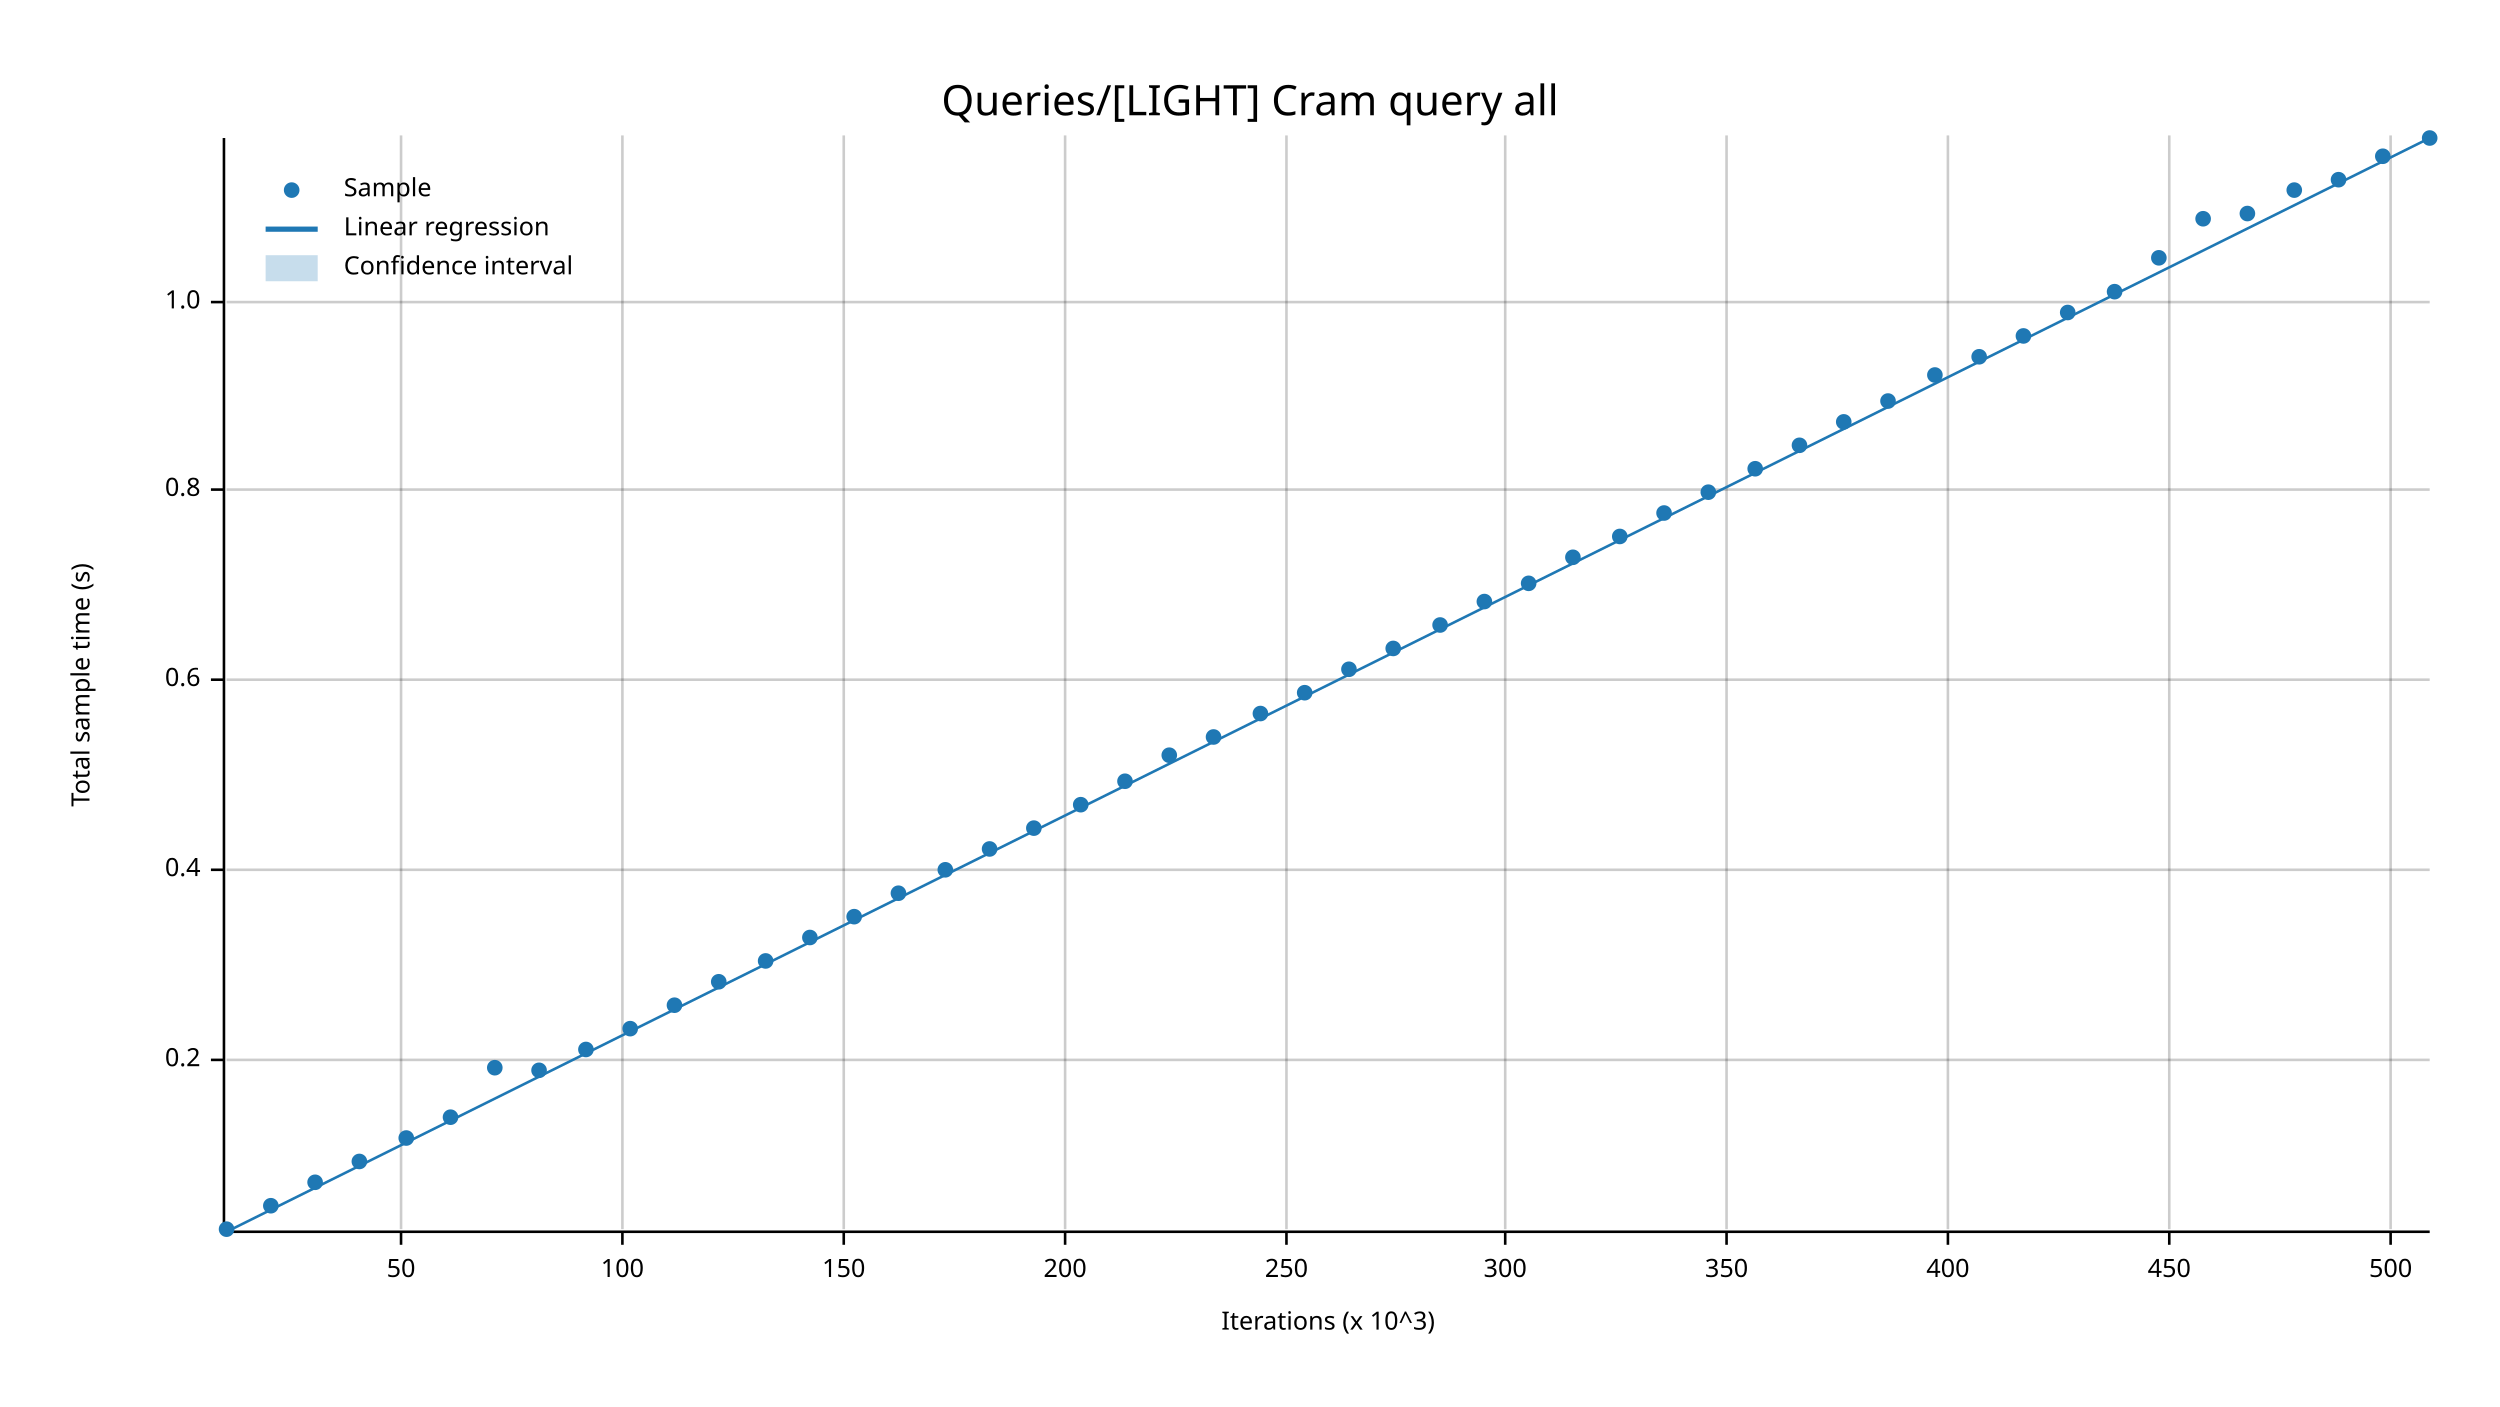
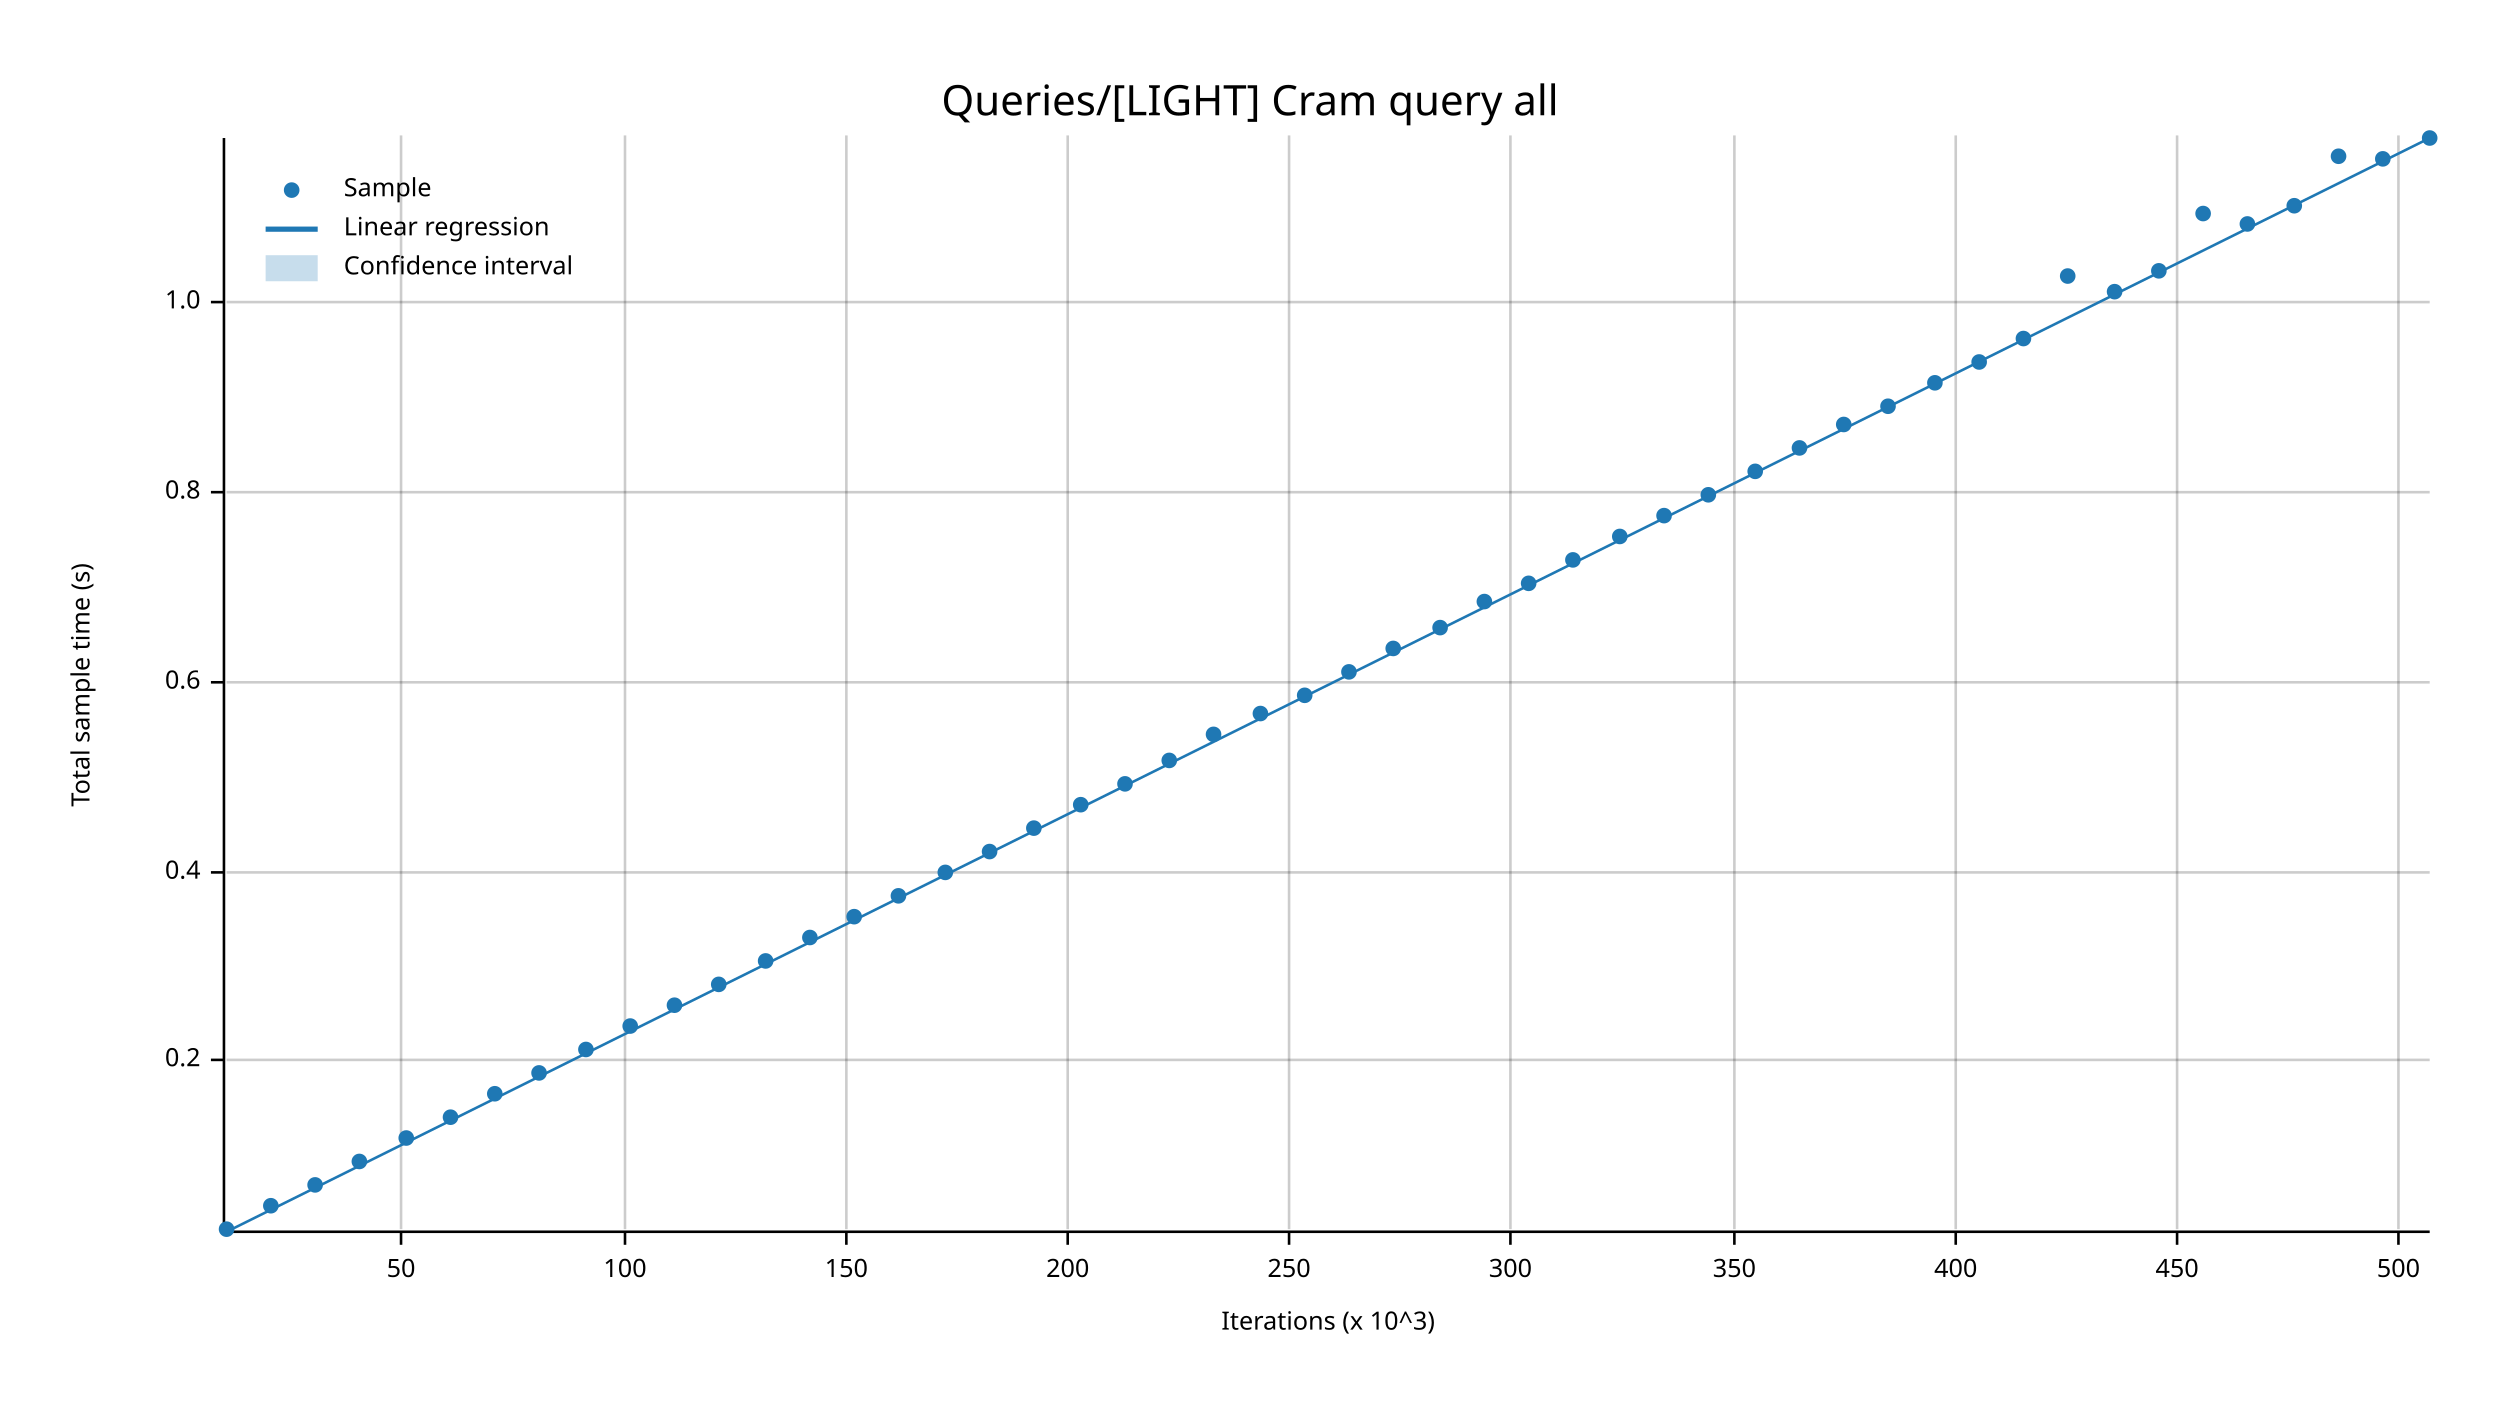
<svg xmlns="http://www.w3.org/2000/svg" width="960" height="540" viewBox="0 0 960 540">
  <text x="480" y="32" dy="0.76em" text-anchor="middle" font-family="sans-serif" font-size="16.129" opacity="1" fill="#000000">
Queries/[LIGHT] Cram query all
</text>
  <text x="27" y="263" dy="0.76em" text-anchor="middle" font-family="sans-serif" font-size="9.677" opacity="1" fill="#000000" transform="rotate(270, 27, 263)">
Total sample time (s)
</text>
  <text x="510" y="513" dy="-0.5ex" text-anchor="middle" font-family="sans-serif" font-size="9.677" opacity="1" fill="#000000">
Iterations (x 10^3)
</text>
  <line opacity="0.2" stroke="#000000" stroke-width="1" x1="154" y1="472" x2="154" y2="52" />
-   <line opacity="0.2" stroke="#000000" stroke-width="1" x1="239" y1="472" x2="239" y2="52" />
-   <line opacity="0.2" stroke="#000000" stroke-width="1" x1="324" y1="472" x2="324" y2="52" />
-   <line opacity="0.2" stroke="#000000" stroke-width="1" x1="409" y1="472" x2="409" y2="52" />
-   <line opacity="0.2" stroke="#000000" stroke-width="1" x1="494" y1="472" x2="494" y2="52" />
-   <line opacity="0.2" stroke="#000000" stroke-width="1" x1="578" y1="472" x2="578" y2="52" />
-   <line opacity="0.2" stroke="#000000" stroke-width="1" x1="663" y1="472" x2="663" y2="52" />
-   <line opacity="0.2" stroke="#000000" stroke-width="1" x1="748" y1="472" x2="748" y2="52" />
-   <line opacity="0.2" stroke="#000000" stroke-width="1" x1="833" y1="472" x2="833" y2="52" />
-   <line opacity="0.2" stroke="#000000" stroke-width="1" x1="918" y1="472" x2="918" y2="52" />
+   <line opacity="0.2" stroke="#000000" stroke-width="1" x1="240" y1="472" x2="240" y2="52" />
+   <line opacity="0.2" stroke="#000000" stroke-width="1" x1="325" y1="472" x2="325" y2="52" />
+   <line opacity="0.2" stroke="#000000" stroke-width="1" x1="410" y1="472" x2="410" y2="52" />
+   <line opacity="0.2" stroke="#000000" stroke-width="1" x1="495" y1="472" x2="495" y2="52" />
+   <line opacity="0.2" stroke="#000000" stroke-width="1" x1="580" y1="472" x2="580" y2="52" />
+   <line opacity="0.2" stroke="#000000" stroke-width="1" x1="666" y1="472" x2="666" y2="52" />
+   <line opacity="0.2" stroke="#000000" stroke-width="1" x1="751" y1="472" x2="751" y2="52" />
+   <line opacity="0.2" stroke="#000000" stroke-width="1" x1="836" y1="472" x2="836" y2="52" />
+   <line opacity="0.2" stroke="#000000" stroke-width="1" x1="921" y1="472" x2="921" y2="52" />
  <line opacity="0.2" stroke="#000000" stroke-width="1" x1="87" y1="407" x2="933" y2="407" />
-   <line opacity="0.2" stroke="#000000" stroke-width="1" x1="87" y1="334" x2="933" y2="334" />
-   <line opacity="0.2" stroke="#000000" stroke-width="1" x1="87" y1="261" x2="933" y2="261" />
-   <line opacity="0.2" stroke="#000000" stroke-width="1" x1="87" y1="188" x2="933" y2="188" />
+   <line opacity="0.2" stroke="#000000" stroke-width="1" x1="87" y1="335" x2="933" y2="335" />
+   <line opacity="0.2" stroke="#000000" stroke-width="1" x1="87" y1="262" x2="933" y2="262" />
+   <line opacity="0.2" stroke="#000000" stroke-width="1" x1="87" y1="189" x2="933" y2="189" />
  <line opacity="0.2" stroke="#000000" stroke-width="1" x1="87" y1="116" x2="933" y2="116" />
  <polyline fill="none" opacity="1" stroke="#000000" stroke-width="1" points="86,53 86,473 " />
  <text x="77" y="407" dy="0.5ex" text-anchor="end" font-family="sans-serif" font-size="9.677" opacity="1" fill="#000000">
0.2
</text>
  <polyline fill="none" opacity="1" stroke="#000000" stroke-width="1" points="81,407 86,407 " />
-   <text x="77" y="334" dy="0.5ex" text-anchor="end" font-family="sans-serif" font-size="9.677" opacity="1" fill="#000000">
+   <text x="77" y="335" dy="0.5ex" text-anchor="end" font-family="sans-serif" font-size="9.677" opacity="1" fill="#000000">
0.4
</text>
-   <polyline fill="none" opacity="1" stroke="#000000" stroke-width="1" points="81,334 86,334 " />
-   <text x="77" y="261" dy="0.5ex" text-anchor="end" font-family="sans-serif" font-size="9.677" opacity="1" fill="#000000">
+   <polyline fill="none" opacity="1" stroke="#000000" stroke-width="1" points="81,335 86,335 " />
+   <text x="77" y="262" dy="0.5ex" text-anchor="end" font-family="sans-serif" font-size="9.677" opacity="1" fill="#000000">
0.6
</text>
-   <polyline fill="none" opacity="1" stroke="#000000" stroke-width="1" points="81,261 86,261 " />
-   <text x="77" y="188" dy="0.5ex" text-anchor="end" font-family="sans-serif" font-size="9.677" opacity="1" fill="#000000">
+   <polyline fill="none" opacity="1" stroke="#000000" stroke-width="1" points="81,262 86,262 " />
+   <text x="77" y="189" dy="0.5ex" text-anchor="end" font-family="sans-serif" font-size="9.677" opacity="1" fill="#000000">
0.8
</text>
-   <polyline fill="none" opacity="1" stroke="#000000" stroke-width="1" points="81,188 86,188 " />
+   <polyline fill="none" opacity="1" stroke="#000000" stroke-width="1" points="81,189 86,189 " />
  <text x="77" y="116" dy="0.5ex" text-anchor="end" font-family="sans-serif" font-size="9.677" opacity="1" fill="#000000">
1.0
</text>
  <polyline fill="none" opacity="1" stroke="#000000" stroke-width="1" points="81,116 86,116 " />
  <polyline fill="none" opacity="1" stroke="#000000" stroke-width="1" points="87,473 933,473 " />
  <text x="154" y="483" dy="0.76em" text-anchor="middle" font-family="sans-serif" font-size="9.677" opacity="1" fill="#000000">
50
</text>
  <polyline fill="none" opacity="1" stroke="#000000" stroke-width="1" points="154,473 154,478 " />
-   <text x="239" y="483" dy="0.76em" text-anchor="middle" font-family="sans-serif" font-size="9.677" opacity="1" fill="#000000">
+   <text x="240" y="483" dy="0.76em" text-anchor="middle" font-family="sans-serif" font-size="9.677" opacity="1" fill="#000000">
100
</text>
-   <polyline fill="none" opacity="1" stroke="#000000" stroke-width="1" points="239,473 239,478 " />
-   <text x="324" y="483" dy="0.76em" text-anchor="middle" font-family="sans-serif" font-size="9.677" opacity="1" fill="#000000">
+   <polyline fill="none" opacity="1" stroke="#000000" stroke-width="1" points="240,473 240,478 " />
+   <text x="325" y="483" dy="0.76em" text-anchor="middle" font-family="sans-serif" font-size="9.677" opacity="1" fill="#000000">
150
</text>
-   <polyline fill="none" opacity="1" stroke="#000000" stroke-width="1" points="324,473 324,478 " />
-   <text x="409" y="483" dy="0.76em" text-anchor="middle" font-family="sans-serif" font-size="9.677" opacity="1" fill="#000000">
+   <polyline fill="none" opacity="1" stroke="#000000" stroke-width="1" points="325,473 325,478 " />
+   <text x="410" y="483" dy="0.76em" text-anchor="middle" font-family="sans-serif" font-size="9.677" opacity="1" fill="#000000">
200
</text>
-   <polyline fill="none" opacity="1" stroke="#000000" stroke-width="1" points="409,473 409,478 " />
-   <text x="494" y="483" dy="0.76em" text-anchor="middle" font-family="sans-serif" font-size="9.677" opacity="1" fill="#000000">
+   <polyline fill="none" opacity="1" stroke="#000000" stroke-width="1" points="410,473 410,478 " />
+   <text x="495" y="483" dy="0.76em" text-anchor="middle" font-family="sans-serif" font-size="9.677" opacity="1" fill="#000000">
250
</text>
-   <polyline fill="none" opacity="1" stroke="#000000" stroke-width="1" points="494,473 494,478 " />
-   <text x="578" y="483" dy="0.76em" text-anchor="middle" font-family="sans-serif" font-size="9.677" opacity="1" fill="#000000">
+   <polyline fill="none" opacity="1" stroke="#000000" stroke-width="1" points="495,473 495,478 " />
+   <text x="580" y="483" dy="0.76em" text-anchor="middle" font-family="sans-serif" font-size="9.677" opacity="1" fill="#000000">
300
</text>
-   <polyline fill="none" opacity="1" stroke="#000000" stroke-width="1" points="578,473 578,478 " />
-   <text x="663" y="483" dy="0.76em" text-anchor="middle" font-family="sans-serif" font-size="9.677" opacity="1" fill="#000000">
+   <polyline fill="none" opacity="1" stroke="#000000" stroke-width="1" points="580,473 580,478 " />
+   <text x="666" y="483" dy="0.76em" text-anchor="middle" font-family="sans-serif" font-size="9.677" opacity="1" fill="#000000">
350
</text>
-   <polyline fill="none" opacity="1" stroke="#000000" stroke-width="1" points="663,473 663,478 " />
-   <text x="748" y="483" dy="0.76em" text-anchor="middle" font-family="sans-serif" font-size="9.677" opacity="1" fill="#000000">
+   <polyline fill="none" opacity="1" stroke="#000000" stroke-width="1" points="666,473 666,478 " />
+   <text x="751" y="483" dy="0.76em" text-anchor="middle" font-family="sans-serif" font-size="9.677" opacity="1" fill="#000000">
400
</text>
-   <polyline fill="none" opacity="1" stroke="#000000" stroke-width="1" points="748,473 748,478 " />
-   <text x="833" y="483" dy="0.76em" text-anchor="middle" font-family="sans-serif" font-size="9.677" opacity="1" fill="#000000">
+   <polyline fill="none" opacity="1" stroke="#000000" stroke-width="1" points="751,473 751,478 " />
+   <text x="836" y="483" dy="0.76em" text-anchor="middle" font-family="sans-serif" font-size="9.677" opacity="1" fill="#000000">
450
</text>
-   <polyline fill="none" opacity="1" stroke="#000000" stroke-width="1" points="833,473 833,478 " />
-   <text x="918" y="483" dy="0.76em" text-anchor="middle" font-family="sans-serif" font-size="9.677" opacity="1" fill="#000000">
+   <polyline fill="none" opacity="1" stroke="#000000" stroke-width="1" points="836,473 836,478 " />
+   <text x="921" y="483" dy="0.76em" text-anchor="middle" font-family="sans-serif" font-size="9.677" opacity="1" fill="#000000">
500
</text>
-   <polyline fill="none" opacity="1" stroke="#000000" stroke-width="1" points="918,473 918,478 " />
+   <polyline fill="none" opacity="1" stroke="#000000" stroke-width="1" points="921,473 921,478 " />
  <circle cx="87" cy="472" r="3" opacity="1" fill="#1F78B4" stroke="none" stroke-width="1" />
  <circle cx="104" cy="463" r="3" opacity="1" fill="#1F78B4" stroke="none" stroke-width="1" />
-   <circle cx="121" cy="454" r="3" opacity="1" fill="#1F78B4" stroke="none" stroke-width="1" />
+   <circle cx="121" cy="455" r="3" opacity="1" fill="#1F78B4" stroke="none" stroke-width="1" />
  <circle cx="138" cy="446" r="3" opacity="1" fill="#1F78B4" stroke="none" stroke-width="1" />
  <circle cx="156" cy="437" r="3" opacity="1" fill="#1F78B4" stroke="none" stroke-width="1" />
  <circle cx="173" cy="429" r="3" opacity="1" fill="#1F78B4" stroke="none" stroke-width="1" />
-   <circle cx="190" cy="410" r="3" opacity="1" fill="#1F78B4" stroke="none" stroke-width="1" />
-   <circle cx="207" cy="411" r="3" opacity="1" fill="#1F78B4" stroke="none" stroke-width="1" />
+   <circle cx="190" cy="420" r="3" opacity="1" fill="#1F78B4" stroke="none" stroke-width="1" />
+   <circle cx="207" cy="412" r="3" opacity="1" fill="#1F78B4" stroke="none" stroke-width="1" />
  <circle cx="225" cy="403" r="3" opacity="1" fill="#1F78B4" stroke="none" stroke-width="1" />
-   <circle cx="242" cy="395" r="3" opacity="1" fill="#1F78B4" stroke="none" stroke-width="1" />
+   <circle cx="242" cy="394" r="3" opacity="1" fill="#1F78B4" stroke="none" stroke-width="1" />
  <circle cx="259" cy="386" r="3" opacity="1" fill="#1F78B4" stroke="none" stroke-width="1" />
-   <circle cx="276" cy="377" r="3" opacity="1" fill="#1F78B4" stroke="none" stroke-width="1" />
+   <circle cx="276" cy="378" r="3" opacity="1" fill="#1F78B4" stroke="none" stroke-width="1" />
  <circle cx="294" cy="369" r="3" opacity="1" fill="#1F78B4" stroke="none" stroke-width="1" />
  <circle cx="311" cy="360" r="3" opacity="1" fill="#1F78B4" stroke="none" stroke-width="1" />
  <circle cx="328" cy="352" r="3" opacity="1" fill="#1F78B4" stroke="none" stroke-width="1" />
-   <circle cx="345" cy="343" r="3" opacity="1" fill="#1F78B4" stroke="none" stroke-width="1" />
-   <circle cx="363" cy="334" r="3" opacity="1" fill="#1F78B4" stroke="none" stroke-width="1" />
-   <circle cx="380" cy="326" r="3" opacity="1" fill="#1F78B4" stroke="none" stroke-width="1" />
+   <circle cx="345" cy="344" r="3" opacity="1" fill="#1F78B4" stroke="none" stroke-width="1" />
+   <circle cx="363" cy="335" r="3" opacity="1" fill="#1F78B4" stroke="none" stroke-width="1" />
+   <circle cx="380" cy="327" r="3" opacity="1" fill="#1F78B4" stroke="none" stroke-width="1" />
  <circle cx="397" cy="318" r="3" opacity="1" fill="#1F78B4" stroke="none" stroke-width="1" />
  <circle cx="415" cy="309" r="3" opacity="1" fill="#1F78B4" stroke="none" stroke-width="1" />
-   <circle cx="432" cy="300" r="3" opacity="1" fill="#1F78B4" stroke="none" stroke-width="1" />
-   <circle cx="449" cy="290" r="3" opacity="1" fill="#1F78B4" stroke="none" stroke-width="1" />
-   <circle cx="466" cy="283" r="3" opacity="1" fill="#1F78B4" stroke="none" stroke-width="1" />
+   <circle cx="432" cy="301" r="3" opacity="1" fill="#1F78B4" stroke="none" stroke-width="1" />
+   <circle cx="449" cy="292" r="3" opacity="1" fill="#1F78B4" stroke="none" stroke-width="1" />
+   <circle cx="466" cy="282" r="3" opacity="1" fill="#1F78B4" stroke="none" stroke-width="1" />
  <circle cx="484" cy="274" r="3" opacity="1" fill="#1F78B4" stroke="none" stroke-width="1" />
-   <circle cx="501" cy="266" r="3" opacity="1" fill="#1F78B4" stroke="none" stroke-width="1" />
-   <circle cx="518" cy="257" r="3" opacity="1" fill="#1F78B4" stroke="none" stroke-width="1" />
+   <circle cx="501" cy="267" r="3" opacity="1" fill="#1F78B4" stroke="none" stroke-width="1" />
+   <circle cx="518" cy="258" r="3" opacity="1" fill="#1F78B4" stroke="none" stroke-width="1" />
  <circle cx="535" cy="249" r="3" opacity="1" fill="#1F78B4" stroke="none" stroke-width="1" />
-   <circle cx="553" cy="240" r="3" opacity="1" fill="#1F78B4" stroke="none" stroke-width="1" />
+   <circle cx="553" cy="241" r="3" opacity="1" fill="#1F78B4" stroke="none" stroke-width="1" />
  <circle cx="570" cy="231" r="3" opacity="1" fill="#1F78B4" stroke="none" stroke-width="1" />
  <circle cx="587" cy="224" r="3" opacity="1" fill="#1F78B4" stroke="none" stroke-width="1" />
-   <circle cx="604" cy="214" r="3" opacity="1" fill="#1F78B4" stroke="none" stroke-width="1" />
+   <circle cx="604" cy="215" r="3" opacity="1" fill="#1F78B4" stroke="none" stroke-width="1" />
  <circle cx="622" cy="206" r="3" opacity="1" fill="#1F78B4" stroke="none" stroke-width="1" />
-   <circle cx="639" cy="197" r="3" opacity="1" fill="#1F78B4" stroke="none" stroke-width="1" />
-   <circle cx="656" cy="189" r="3" opacity="1" fill="#1F78B4" stroke="none" stroke-width="1" />
-   <circle cx="674" cy="180" r="3" opacity="1" fill="#1F78B4" stroke="none" stroke-width="1" />
-   <circle cx="691" cy="171" r="3" opacity="1" fill="#1F78B4" stroke="none" stroke-width="1" />
-   <circle cx="708" cy="162" r="3" opacity="1" fill="#1F78B4" stroke="none" stroke-width="1" />
-   <circle cx="725" cy="154" r="3" opacity="1" fill="#1F78B4" stroke="none" stroke-width="1" />
-   <circle cx="743" cy="144" r="3" opacity="1" fill="#1F78B4" stroke="none" stroke-width="1" />
-   <circle cx="760" cy="137" r="3" opacity="1" fill="#1F78B4" stroke="none" stroke-width="1" />
-   <circle cx="777" cy="129" r="3" opacity="1" fill="#1F78B4" stroke="none" stroke-width="1" />
-   <circle cx="794" cy="120" r="3" opacity="1" fill="#1F78B4" stroke="none" stroke-width="1" />
+   <circle cx="639" cy="198" r="3" opacity="1" fill="#1F78B4" stroke="none" stroke-width="1" />
+   <circle cx="656" cy="190" r="3" opacity="1" fill="#1F78B4" stroke="none" stroke-width="1" />
+   <circle cx="674" cy="181" r="3" opacity="1" fill="#1F78B4" stroke="none" stroke-width="1" />
+   <circle cx="691" cy="172" r="3" opacity="1" fill="#1F78B4" stroke="none" stroke-width="1" />
+   <circle cx="708" cy="163" r="3" opacity="1" fill="#1F78B4" stroke="none" stroke-width="1" />
+   <circle cx="725" cy="156" r="3" opacity="1" fill="#1F78B4" stroke="none" stroke-width="1" />
+   <circle cx="743" cy="147" r="3" opacity="1" fill="#1F78B4" stroke="none" stroke-width="1" />
+   <circle cx="760" cy="139" r="3" opacity="1" fill="#1F78B4" stroke="none" stroke-width="1" />
+   <circle cx="777" cy="130" r="3" opacity="1" fill="#1F78B4" stroke="none" stroke-width="1" />
+   <circle cx="794" cy="106" r="3" opacity="1" fill="#1F78B4" stroke="none" stroke-width="1" />
  <circle cx="812" cy="112" r="3" opacity="1" fill="#1F78B4" stroke="none" stroke-width="1" />
-   <circle cx="829" cy="99" r="3" opacity="1" fill="#1F78B4" stroke="none" stroke-width="1" />
-   <circle cx="846" cy="84" r="3" opacity="1" fill="#1F78B4" stroke="none" stroke-width="1" />
-   <circle cx="863" cy="82" r="3" opacity="1" fill="#1F78B4" stroke="none" stroke-width="1" />
-   <circle cx="881" cy="73" r="3" opacity="1" fill="#1F78B4" stroke="none" stroke-width="1" />
-   <circle cx="898" cy="69" r="3" opacity="1" fill="#1F78B4" stroke="none" stroke-width="1" />
-   <circle cx="915" cy="60" r="3" opacity="1" fill="#1F78B4" stroke="none" stroke-width="1" />
+   <circle cx="829" cy="104" r="3" opacity="1" fill="#1F78B4" stroke="none" stroke-width="1" />
+   <circle cx="846" cy="82" r="3" opacity="1" fill="#1F78B4" stroke="none" stroke-width="1" />
+   <circle cx="863" cy="86" r="3" opacity="1" fill="#1F78B4" stroke="none" stroke-width="1" />
+   <circle cx="881" cy="79" r="3" opacity="1" fill="#1F78B4" stroke="none" stroke-width="1" />
+   <circle cx="898" cy="60" r="3" opacity="1" fill="#1F78B4" stroke="none" stroke-width="1" />
+   <circle cx="915" cy="61" r="3" opacity="1" fill="#1F78B4" stroke="none" stroke-width="1" />
  <circle cx="933" cy="53" r="3" opacity="1" fill="#1F78B4" stroke="none" stroke-width="1" />
  <polyline fill="none" opacity="1" stroke="#1F78B4" stroke-width="1" points="87,473 933,53 " />
  <polygon opacity="0.25" fill="#1F78B4" points="87,473 933,53 933,53 " />
  <text x="132" y="68" dy="0.76em" text-anchor="start" font-family="sans-serif" font-size="9.677" opacity="1" fill="#000000">
Sample
</text>
  <text x="132" y="83" dy="0.76em" text-anchor="start" font-family="sans-serif" font-size="9.677" opacity="1" fill="#000000">
Linear regression
</text>
  <text x="132" y="98" dy="0.76em" text-anchor="start" font-family="sans-serif" font-size="9.677" opacity="1" fill="#000000">
Confidence interval
</text>
  <circle cx="112" cy="73" r="3" opacity="1" fill="#1F78B4" stroke="none" stroke-width="1" />
  <polyline fill="none" opacity="1" stroke="#1F78B4" stroke-width="2" points="102,88 122,88 " />
  <rect x="102" y="98" width="20" height="10" opacity="0.25" fill="#1F78B4" stroke="none" />
</svg>
